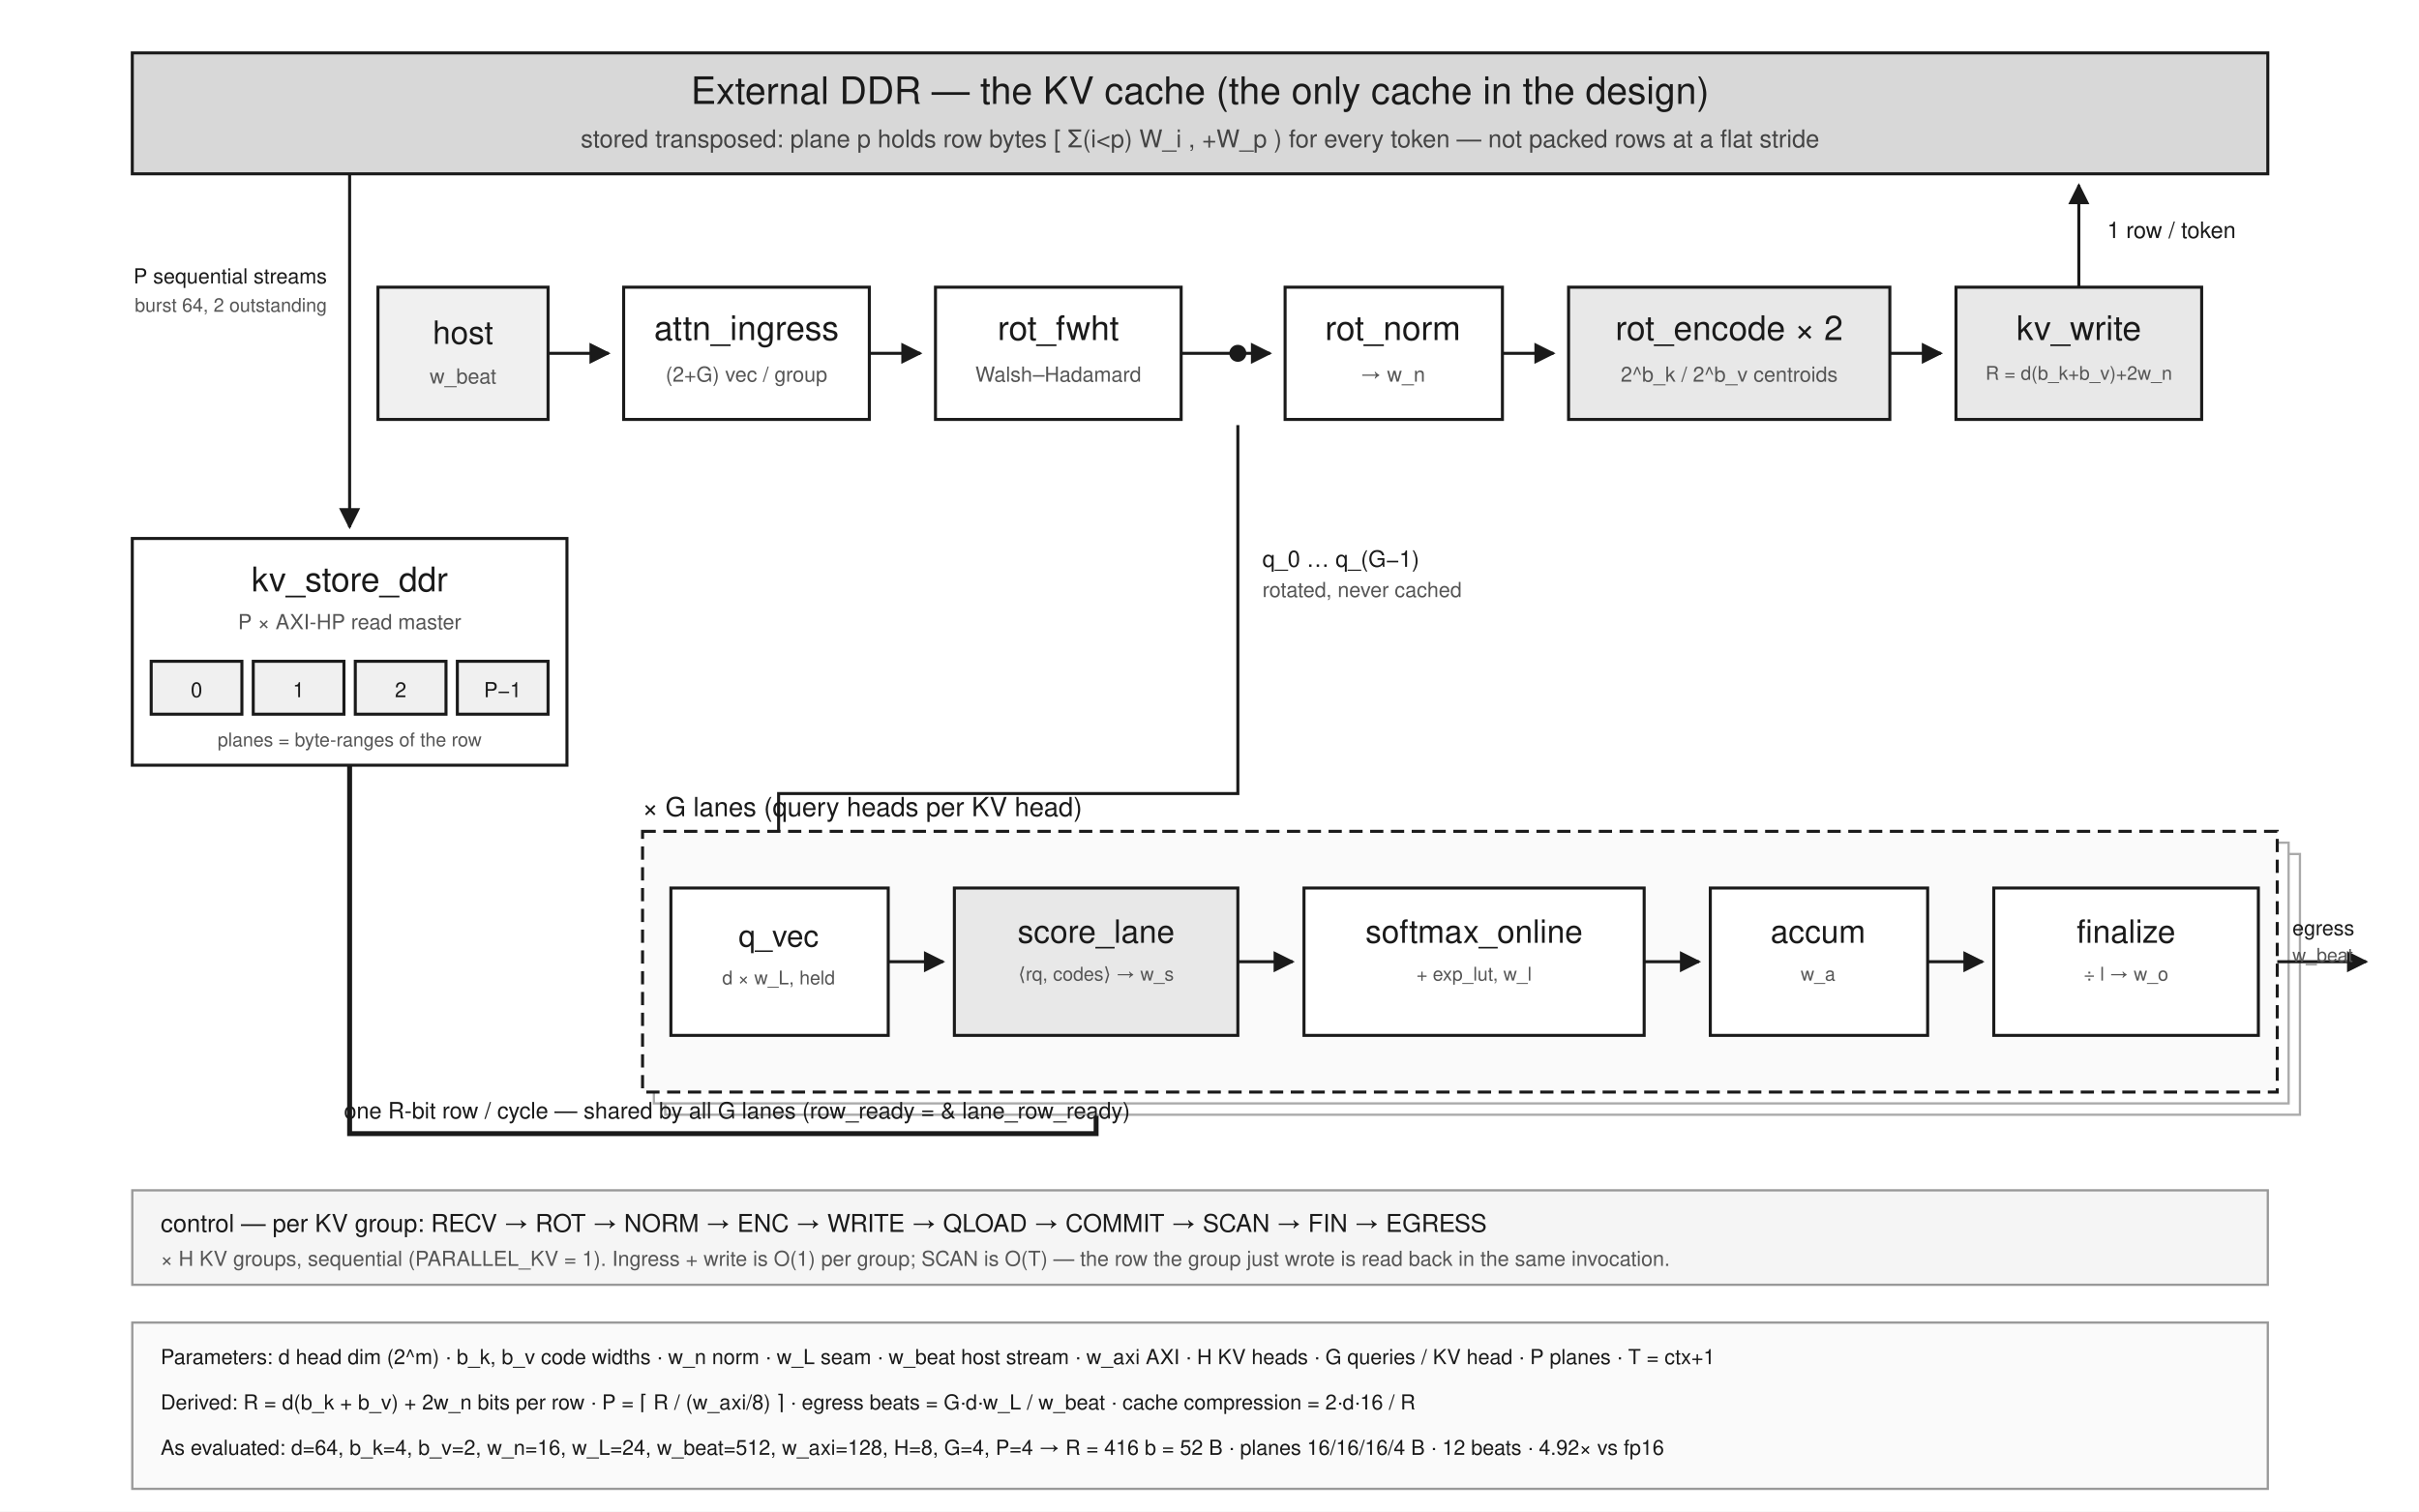
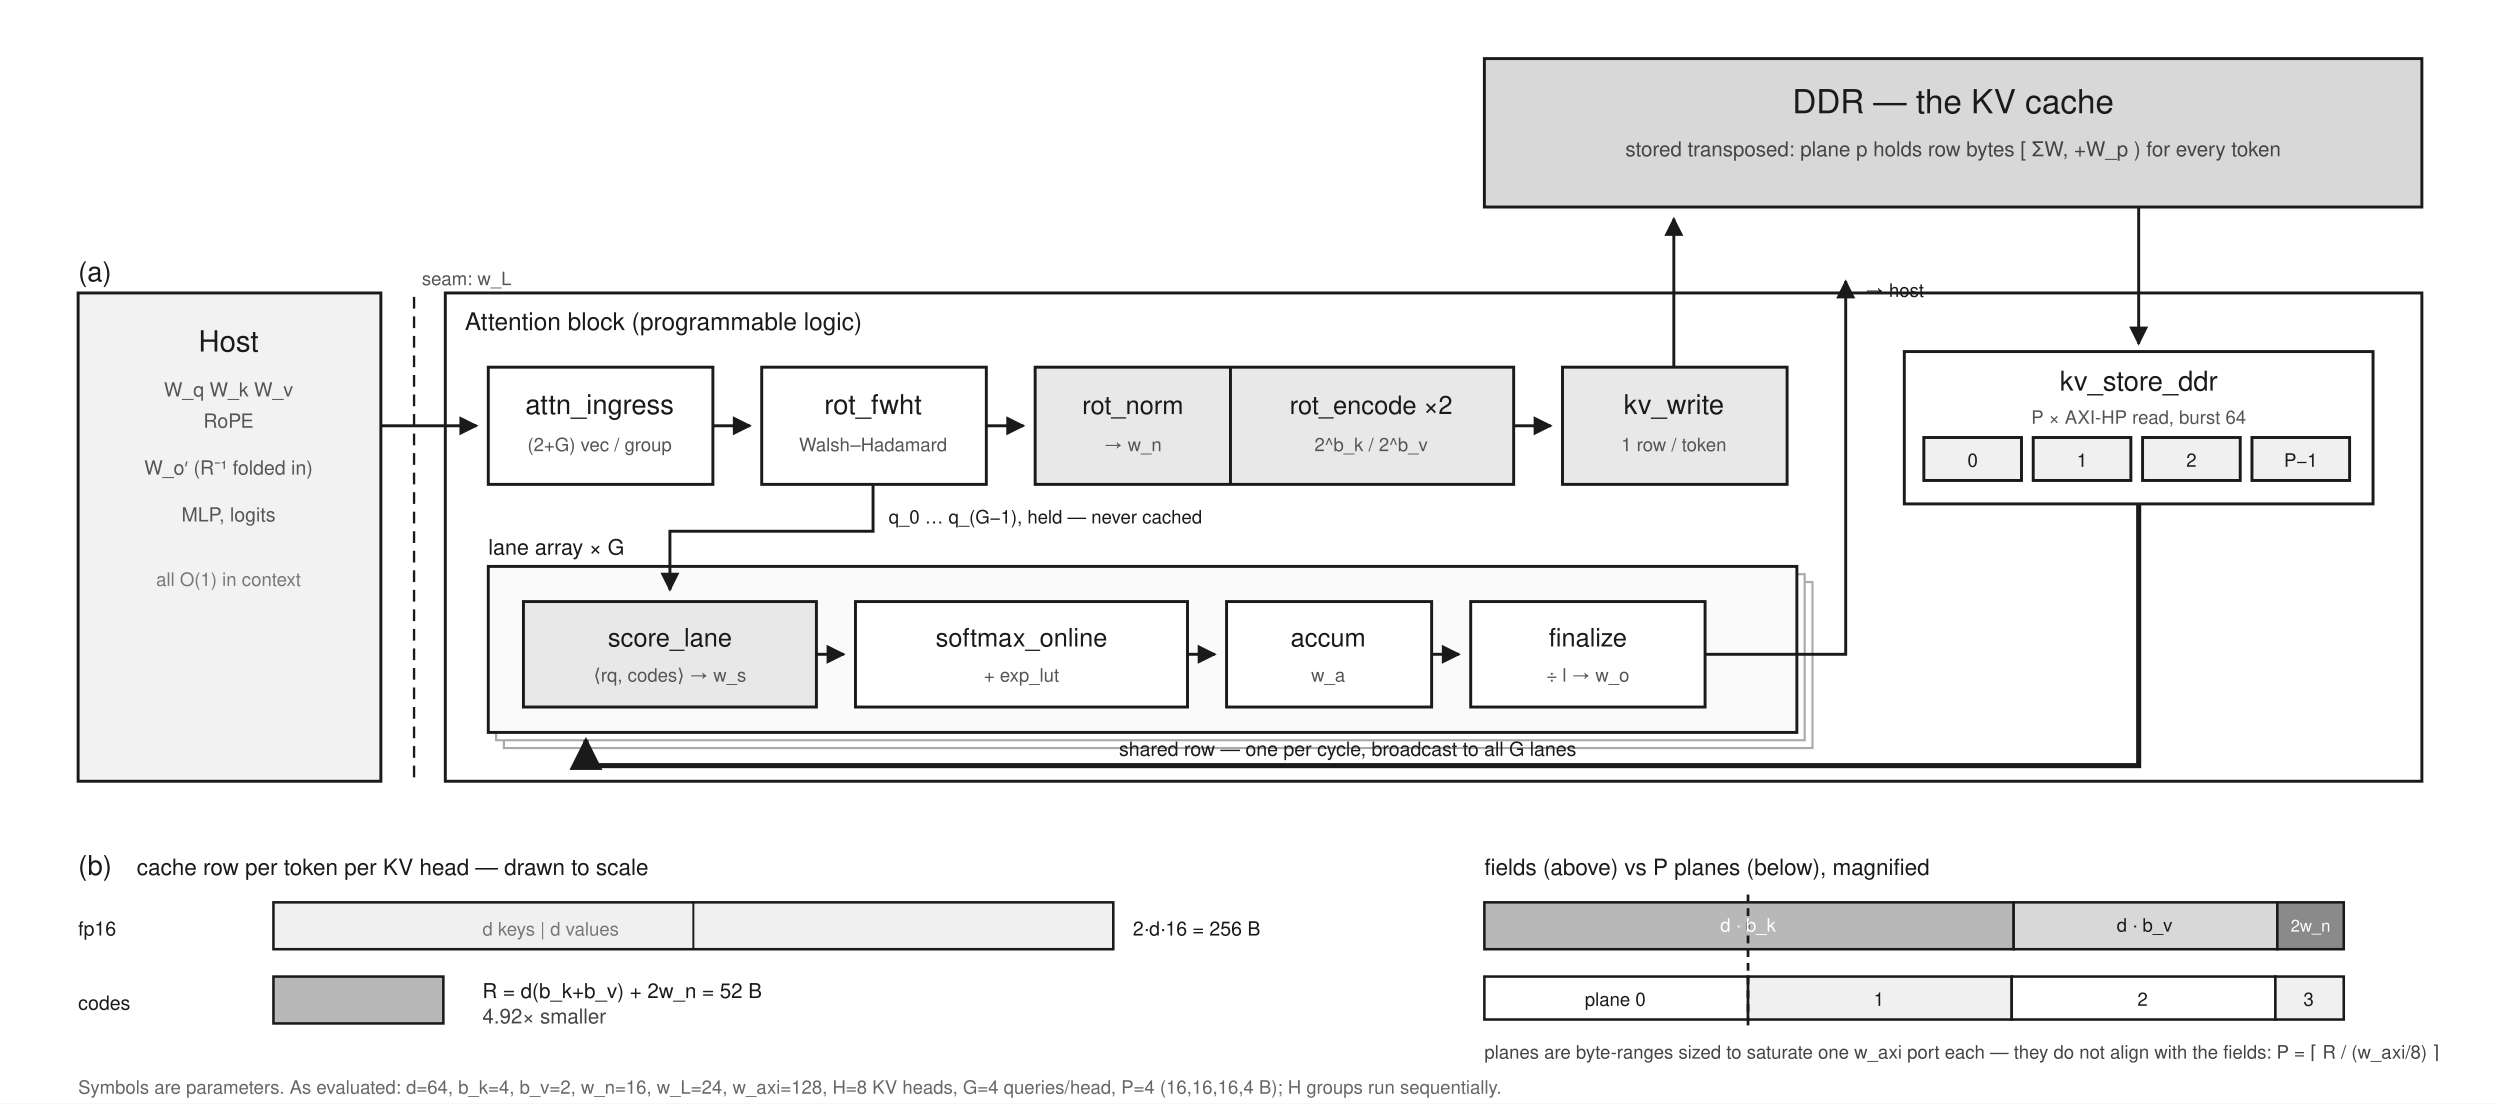
- <svg xmlns="http://www.w3.org/2000/svg" viewBox="0 0 1280 800" width="1280" height="800" font-family="Helvetica Neue, Helvetica, Arial, sans-serif">
+ <svg xmlns="http://www.w3.org/2000/svg" viewBox="0 0 1280 565" width="1280" height="565" font-family="Helvetica Neue, Helvetica, Arial, sans-serif">
  <defs>
-     <marker id="ar" viewBox="0 0 10 10" refX="9" refY="5" markerWidth="7" markerHeight="7" orient="auto-start-reverse">
+     <marker id="ar" viewBox="0 0 10 10" refX="9" refY="5" markerWidth="6.5" markerHeight="6.5" orient="auto-start-reverse">
      <path d="M0,0 L10,5 L0,10 z" fill="#1a1a1a" />
    </marker>
  </defs>
-   <rect width="1280" height="800" fill="#ffffff" />
-   <g stroke="#1a1a1a" stroke-width="1.6" fill="none">
-     <rect x="70" y="28" width="1130" height="64" fill="#d8d8d8" />
-     <rect x="200" y="152" width="90" height="70" fill="#f0f0f0" />
-     <rect x="330" y="152" width="130" height="70" fill="#ffffff" />
-     <rect x="495" y="152" width="130" height="70" fill="#ffffff" />
-     <rect x="680" y="152" width="115" height="70" fill="#ffffff" />
-     <rect x="830" y="152" width="170" height="70" fill="#e8e8e8" />
-     <rect x="1035" y="152" width="130" height="70" fill="#e8e8e8" />
-     <path d="M290,187 L322,187" marker-end="url(#ar)" />
-     <path d="M460,187 L487,187" marker-end="url(#ar)" />
-     <path d="M625,187 L672,187" marker-end="url(#ar)" />
-     <path d="M795,187 L822,187" marker-end="url(#ar)" />
-     <path d="M1000,187 L1027,187" marker-end="url(#ar)" />
-     <path d="M1100,152 L1100,98" marker-end="url(#ar)" />
-     <path d="M185,92 L185,279" marker-end="url(#ar)" />
-     <rect x="70" y="285" width="230" height="120" fill="#ffffff" />
-     <rect x="80" y="350" width="48" height="28" fill="#f0f0f0" />
-     <rect x="134" y="350" width="48" height="28" fill="#f0f0f0" />
-     <rect x="188" y="350" width="48" height="28" fill="#f0f0f0" />
-     <rect x="242" y="350" width="48" height="28" fill="#f0f0f0" />
-     <path d="M185,405 L185,600 L580,600 L580,552" stroke-width="2.6" marker-end="url(#ar)" />
-     <path d="M655,225 L655,420 L412,420 L412,464" marker-end="url(#ar)" />
-     <circle cx="655" cy="187" r="4.5" fill="#1a1a1a" stroke="none" />
-     <rect x="352" y="452" width="865" height="138" fill="#ffffff" stroke="#aaaaaa" stroke-width="1.2" />
-     <rect x="346" y="446" width="865" height="138" fill="#ffffff" stroke="#aaaaaa" stroke-width="1.2" />
-     <rect x="340" y="440" width="865" height="138" fill="#fafafa" stroke="#1a1a1a" stroke-dasharray="7 4" />
-     <rect x="355" y="470" width="115" height="78" fill="#ffffff" />
-     <rect x="505" y="470" width="150" height="78" fill="#e8e8e8" />
-     <rect x="690" y="470" width="180" height="78" fill="#ffffff" />
-     <rect x="905" y="470" width="115" height="78" fill="#ffffff" />
-     <rect x="1055" y="470" width="140" height="78" fill="#ffffff" />
-     <path d="M470,509 L499,509" marker-end="url(#ar)" />
-     <path d="M655,509 L684,509" marker-end="url(#ar)" />
-     <path d="M870,509 L899,509" marker-end="url(#ar)" />
-     <path d="M1020,509 L1049,509" marker-end="url(#ar)" />
-     <path d="M1205,509 L1252,509" marker-end="url(#ar)" />
-     <rect x="70" y="630" width="1130" height="50" fill="#f5f5f5" stroke="#999999" stroke-width="1.2" />
-     <rect x="70" y="700" width="1130" height="88" fill="#fafafa" stroke="#999999" stroke-width="1.2" />
+   <rect width="1280" height="565" fill="#ffffff" />
+   <g stroke="#1a1a1a" stroke-width="1.5" fill="none">
+     <rect x="760" y="30" width="480" height="76" fill="#d8d8d8" />
+     <rect x="40" y="150" width="155" height="250" fill="#f2f2f2" />
+     <rect x="228" y="150" width="1012" height="250" fill="#ffffff" />
+     <rect x="250" y="188" width="115" height="60" fill="#ffffff" />
+     <rect x="390" y="188" width="115" height="60" fill="#ffffff" />
+     <rect x="530" y="188" width="245" height="60" fill="#e8e8e8" />
+     <path d="M630,188 L630,248" />
+     <rect x="800" y="188" width="115" height="60" fill="#e8e8e8" />
+     <rect x="975" y="180" width="240" height="78" fill="#ffffff" />
+     <rect x="985" y="224" width="50" height="22" fill="#f0f0f0" />
+     <rect x="1041" y="224" width="50" height="22" fill="#f0f0f0" />
+     <rect x="1097" y="224" width="50" height="22" fill="#f0f0f0" />
+     <rect x="1153" y="224" width="50" height="22" fill="#f0f0f0" />
+     <rect x="258" y="298" width="670" height="85" fill="#ffffff" stroke="#aaaaaa" stroke-width="1.1" />
+     <rect x="254" y="294" width="670" height="85" fill="#ffffff" stroke="#aaaaaa" stroke-width="1.1" />
+     <rect x="250" y="290" width="670" height="85" fill="#fafafa" />
+     <rect x="268" y="308" width="150" height="54" fill="#e8e8e8" />
+     <rect x="438" y="308" width="170" height="54" fill="#ffffff" />
+     <rect x="628" y="308" width="105" height="54" fill="#ffffff" />
+     <rect x="753" y="308" width="120" height="54" fill="#ffffff" />
+     <path d="M195,218 L244,218" marker-end="url(#ar)" />
+     <path d="M365,218 L384,218" marker-end="url(#ar)" />
+     <path d="M505,218 L524,218" marker-end="url(#ar)" />
+     <path d="M775,218 L794,218" marker-end="url(#ar)" />
+     <path d="M857,188 L857,112" marker-end="url(#ar)" />
+     <path d="M1095,106 L1095,176" marker-end="url(#ar)" />
+     <path d="M418,335 L432,335" marker-end="url(#ar)" />
+     <path d="M608,335 L622,335" marker-end="url(#ar)" />
+     <path d="M733,335 L747,335" marker-end="url(#ar)" />
+     <path d="M447,248 L447,272 L343,272 L343,302" marker-end="url(#ar)" />
+     <path d="M873,335 L945,335 L945,144" marker-end="url(#ar)" />
+     <path d="M1095,258 L1095,392 L300,392 L300,379" stroke-width="2.6" marker-end="url(#ar)" />
+     <path d="M212,152 L212,398" stroke-dasharray="6 4" stroke-width="1.2" />
  </g>
  <g fill="#1a1a1a" text-anchor="middle">
-     <text x="635" y="55" font-size="20">External DDR — the KV cache (the only cache in the design)</text>
-     <text x="635" y="78" font-size="13" fill="#444444">stored transposed: plane p holds row bytes [ Σ(i&lt;p) W_i , +W_p ) for every token — not packed rows at a flat stride</text>
-     <text x="245" y="182" font-size="17">host</text>
-     <text x="245" y="203" font-size="11" fill="#555555">w_beat</text>
-     <text x="395" y="180" font-size="18">attn_ingress</text>
-     <text x="395" y="202" font-size="11" fill="#555555">(2+G) vec / group</text>
-     <text x="560" y="180" font-size="18">rot_fwht</text>
-     <text x="560" y="202" font-size="11" fill="#555555">Walsh–Hadamard</text>
-     <text x="737" y="180" font-size="18">rot_norm</text>
-     <text x="737" y="202" font-size="11" fill="#555555">→ w_n</text>
-     <text x="915" y="180" font-size="18">rot_encode × 2</text>
-     <text x="915" y="202" font-size="11" fill="#555555">2^b_k / 2^b_v centroids</text>
-     <text x="1100" y="180" font-size="18">kv_write</text>
-     <text x="1100" y="201" font-size="10" fill="#555555">R = d(b_k+b_v)+2w_n</text>
-     <text x="185" y="313" font-size="18">kv_store_ddr</text>
-     <text x="185" y="333" font-size="11" fill="#555555">P × AXI-HP read master</text>
-     <text x="104" y="369" font-size="11">0</text>
-     <text x="158" y="369" font-size="11">1</text>
-     <text x="212" y="369" font-size="11">2</text>
-     <text x="266" y="369" font-size="11">P−1</text>
-     <text x="185" y="395" font-size="10" fill="#555555">planes = byte-ranges of the row</text>
-     <text x="412" y="501" font-size="16">q_vec</text>
-     <text x="412" y="521" font-size="10" fill="#555555">d × w_L, held</text>
-     <text x="580" y="499" font-size="17">score_lane</text>
-     <text x="580" y="519" font-size="10" fill="#555555">⟨rq, codes⟩ → w_s</text>
-     <text x="780" y="499" font-size="17">softmax_online</text>
-     <text x="780" y="519" font-size="10" fill="#555555">+ exp_lut, w_l</text>
-     <text x="962" y="499" font-size="17">accum</text>
-     <text x="962" y="519" font-size="10" fill="#555555">w_a</text>
-     <text x="1125" y="499" font-size="17">finalize</text>
-     <text x="1125" y="519" font-size="10" fill="#555555">÷ l → w_o</text>
-     <text x="390" y="592" font-size="12">one R-bit row / cycle — shared by all G lanes (row_ready = &amp; lane_row_ready)</text>
+     <text x="1000" y="58" font-size="17">DDR — the KV cache</text>
+     <text x="1000" y="80" font-size="10.5" fill="#444444">stored transposed: plane p holds row bytes [ ΣW, +W_p ) for every token</text>
+     <text x="117" y="180" font-size="15">Host</text>
+     <text x="117" y="203" font-size="10" fill="#555555">W_q  W_k  W_v</text>
+     <text x="117" y="219" font-size="10" fill="#555555">RoPE</text>
+     <text x="117" y="243" font-size="10" fill="#555555">W_o′  (R⁻¹ folded in)</text>
+     <text x="117" y="267" font-size="10" fill="#555555">MLP, logits</text>
+     <text x="117" y="300" font-size="9.5" fill="#777777">all O(1) in context</text>
+     <text x="307" y="212" font-size="14">attn_ingress</text>
+     <text x="307" y="231" font-size="9.5" fill="#555555">(2+G) vec / group</text>
+     <text x="447" y="212" font-size="14">rot_fwht</text>
+     <text x="447" y="231" font-size="9.5" fill="#555555">Walsh–Hadamard</text>
+     <text x="580" y="212" font-size="13">rot_norm</text>
+     <text x="580" y="231" font-size="9.5" fill="#555555">→ w_n</text>
+     <text x="702" y="212" font-size="13">rot_encode ×2</text>
+     <text x="702" y="231" font-size="9.5" fill="#555555">2^b_k / 2^b_v</text>
+     <text x="857" y="212" font-size="14">kv_write</text>
+     <text x="857" y="231" font-size="9.5" fill="#555555">1 row / token</text>
+     <text x="1095" y="200" font-size="14">kv_store_ddr</text>
+     <text x="1095" y="217" font-size="9.5" fill="#555555">P × AXI-HP read, burst 64</text>
+     <text x="1010" y="239" font-size="9.5">0</text>
+     <text x="1066" y="239" font-size="9.5">1</text>
+     <text x="1122" y="239" font-size="9.5">2</text>
+     <text x="1178" y="239" font-size="9.5">P−1</text>
+     <text x="343" y="331" font-size="13">score_lane</text>
+     <text x="343" y="349" font-size="9.5" fill="#555555">⟨rq, codes⟩ → w_s</text>
+     <text x="523" y="331" font-size="13">softmax_online</text>
+     <text x="523" y="349" font-size="9.5" fill="#555555">+ exp_lut</text>
+     <text x="680" y="331" font-size="13">accum</text>
+     <text x="680" y="349" font-size="9.5" fill="#555555">w_a</text>
+     <text x="813" y="331" font-size="13">finalize</text>
+     <text x="813" y="349" font-size="9.5" fill="#555555">÷ l → w_o</text>
+     <text x="690" y="387" font-size="10">shared row — one per cycle, broadcast to all G lanes</text>
  </g>
  <g fill="#1a1a1a" text-anchor="start">
-     <text x="1115" y="126" font-size="12">1 row / token</text>
-     <text x="668" y="300" font-size="12">q_0 … q_(G−1)</text>
-     <text x="668" y="316" font-size="11" fill="#555555">rotated, never cached</text>
-     <text x="340" y="432" font-size="14">× G lanes  (query heads per KV head)</text>
-     <text x="1213" y="495" font-size="11">egress</text>
-     <text x="1213" y="509" font-size="10" fill="#555555">w_beat</text>
-     <text x="85" y="652" font-size="13">control — per KV group:  RECV → ROT → NORM → ENC → WRITE → QLOAD → COMMIT → SCAN → FIN → EGRESS</text>
-     <text x="85" y="670" font-size="11" fill="#555555">× H KV groups, sequential (PARALLEL_KV = 1).  Ingress + write is O(1) per group; SCAN is O(T) — the row the group just wrote is read back in the same invocation.</text>
-     <text x="85" y="722" font-size="11">Parameters:   d head dim (2^m)  ·  b_k, b_v code widths  ·  w_n norm  ·  w_L seam  ·  w_beat host stream  ·  w_axi AXI  ·  H KV heads  ·  G queries / KV head  ·  P planes  ·  T = ctx+1</text>
-     <text x="85" y="746" font-size="11">Derived:   R = d(b_k + b_v) + 2w_n bits per row   ·   P = ⌈ R / (w_axi/8) ⌉   ·   egress beats = G·d·w_L / w_beat   ·   cache compression = 2·d·16 / R</text>
-     <text x="85" y="770" font-size="11">As evaluated:   d=64, b_k=4, b_v=2, w_n=16, w_L=24, w_beat=512, w_axi=128, H=8, G=4, P=4   →   R = 416 b = 52 B  ·  planes 16/16/16/4 B  ·  12 beats  ·  4.92× vs fp16</text>
+     <text x="40" y="144" font-size="14">(a)</text>
+     <text x="238" y="169" font-size="12.5">Attention block  (programmable logic)</text>
+     <text x="250" y="284" font-size="11">lane array  × G</text>
+     <text x="455" y="268" font-size="9.5">q_0 … q_(G−1), held — never cached</text>
+     <text x="955" y="152" font-size="9.5">→ host</text>
+     <text x="216" y="146" font-size="9.5" fill="#555555">seam: w_L</text>
  </g>
-   <g text-anchor="end" fill="#1a1a1a">
-     <text x="173" y="150" font-size="11">P sequential streams</text>
-     <text x="173" y="165" font-size="10" fill="#555555">burst 64, 2 outstanding</text>
+   <g stroke="#1a1a1a" stroke-width="1.3" fill="none">
+     <rect x="140" y="462" width="430" height="24" fill="#f0f0f0" />
+     <path d="M355,462 L355,486" stroke-width="1" />
+     <rect x="140" y="500" width="87" height="24" fill="#b8b8b8" />
+     <rect x="760" y="462" width="271" height="24" fill="#b8b8b8" />
+     <rect x="1031" y="462" width="135" height="24" fill="#d8d8d8" />
+     <rect x="1166" y="462" width="34" height="24" fill="#8a8a8a" />
+     <rect x="760" y="500" width="135" height="22" fill="#ffffff" />
+     <rect x="895" y="500" width="135" height="22" fill="#f0f0f0" />
+     <rect x="1030" y="500" width="135" height="22" fill="#ffffff" />
+     <rect x="1165" y="500" width="35" height="22" fill="#f0f0f0" />
+     <path d="M895,458 L895,526" stroke-dasharray="4 3" stroke-width="1.4" stroke="#1a1a1a" />
+   </g>
+   <g fill="#1a1a1a">
+     <text x="40" y="448" font-size="14">(b)</text>
+     <text x="70" y="448" font-size="11.5">cache row per token per KV head — drawn to scale</text>
+     <text x="40" y="479" font-size="10" text-anchor="start">fp16</text>
+     <text x="40" y="517" font-size="10" text-anchor="start">codes</text>
+     <text x="247" y="511" font-size="10.5" text-anchor="start">R = d(b_k+b_v) + 2w_n = 52 B</text>
+     <text x="247" y="524" font-size="10.5" text-anchor="start" fill="#444444">4.92× smaller</text>
+     <text x="580" y="479" font-size="10" text-anchor="start">2·d·16 = 256 B</text>
+     <text x="247" y="479" font-size="9.5" text-anchor="start" fill="#777777">d keys  |  d values</text>
+     <text x="760" y="448" font-size="11.5" text-anchor="start">fields (above) vs P planes (below), magnified</text>
+     <text x="895" y="477" font-size="9.5" text-anchor="middle" fill="#ffffff">d · b_k</text>
+     <text x="1098" y="477" font-size="9.5" text-anchor="middle">d · b_v</text>
+     <text x="1183" y="477" font-size="8.5" text-anchor="middle" fill="#ffffff">2w_n</text>
+     <text x="827" y="515" font-size="9.5" text-anchor="middle">plane 0</text>
+     <text x="962" y="515" font-size="9.5" text-anchor="middle">1</text>
+     <text x="1097" y="515" font-size="9.5" text-anchor="middle">2</text>
+     <text x="1182" y="515" font-size="9.5" text-anchor="middle">3</text>
+     <text x="760" y="542" font-size="9.5" text-anchor="start" fill="#444444">planes are byte-ranges sized to saturate one w_axi port each — they do not align with the fields:  P = ⌈ R / (w_axi/8) ⌉</text>
+     <text x="40" y="560" font-size="9.5" fill="#666666">Symbols are parameters. As evaluated: d=64, b_k=4, b_v=2, w_n=16, w_L=24, w_axi=128, H=8 KV heads, G=4 queries/head, P=4 (16,16,16,4 B); H groups run sequentially.</text>
  </g>
</svg>
